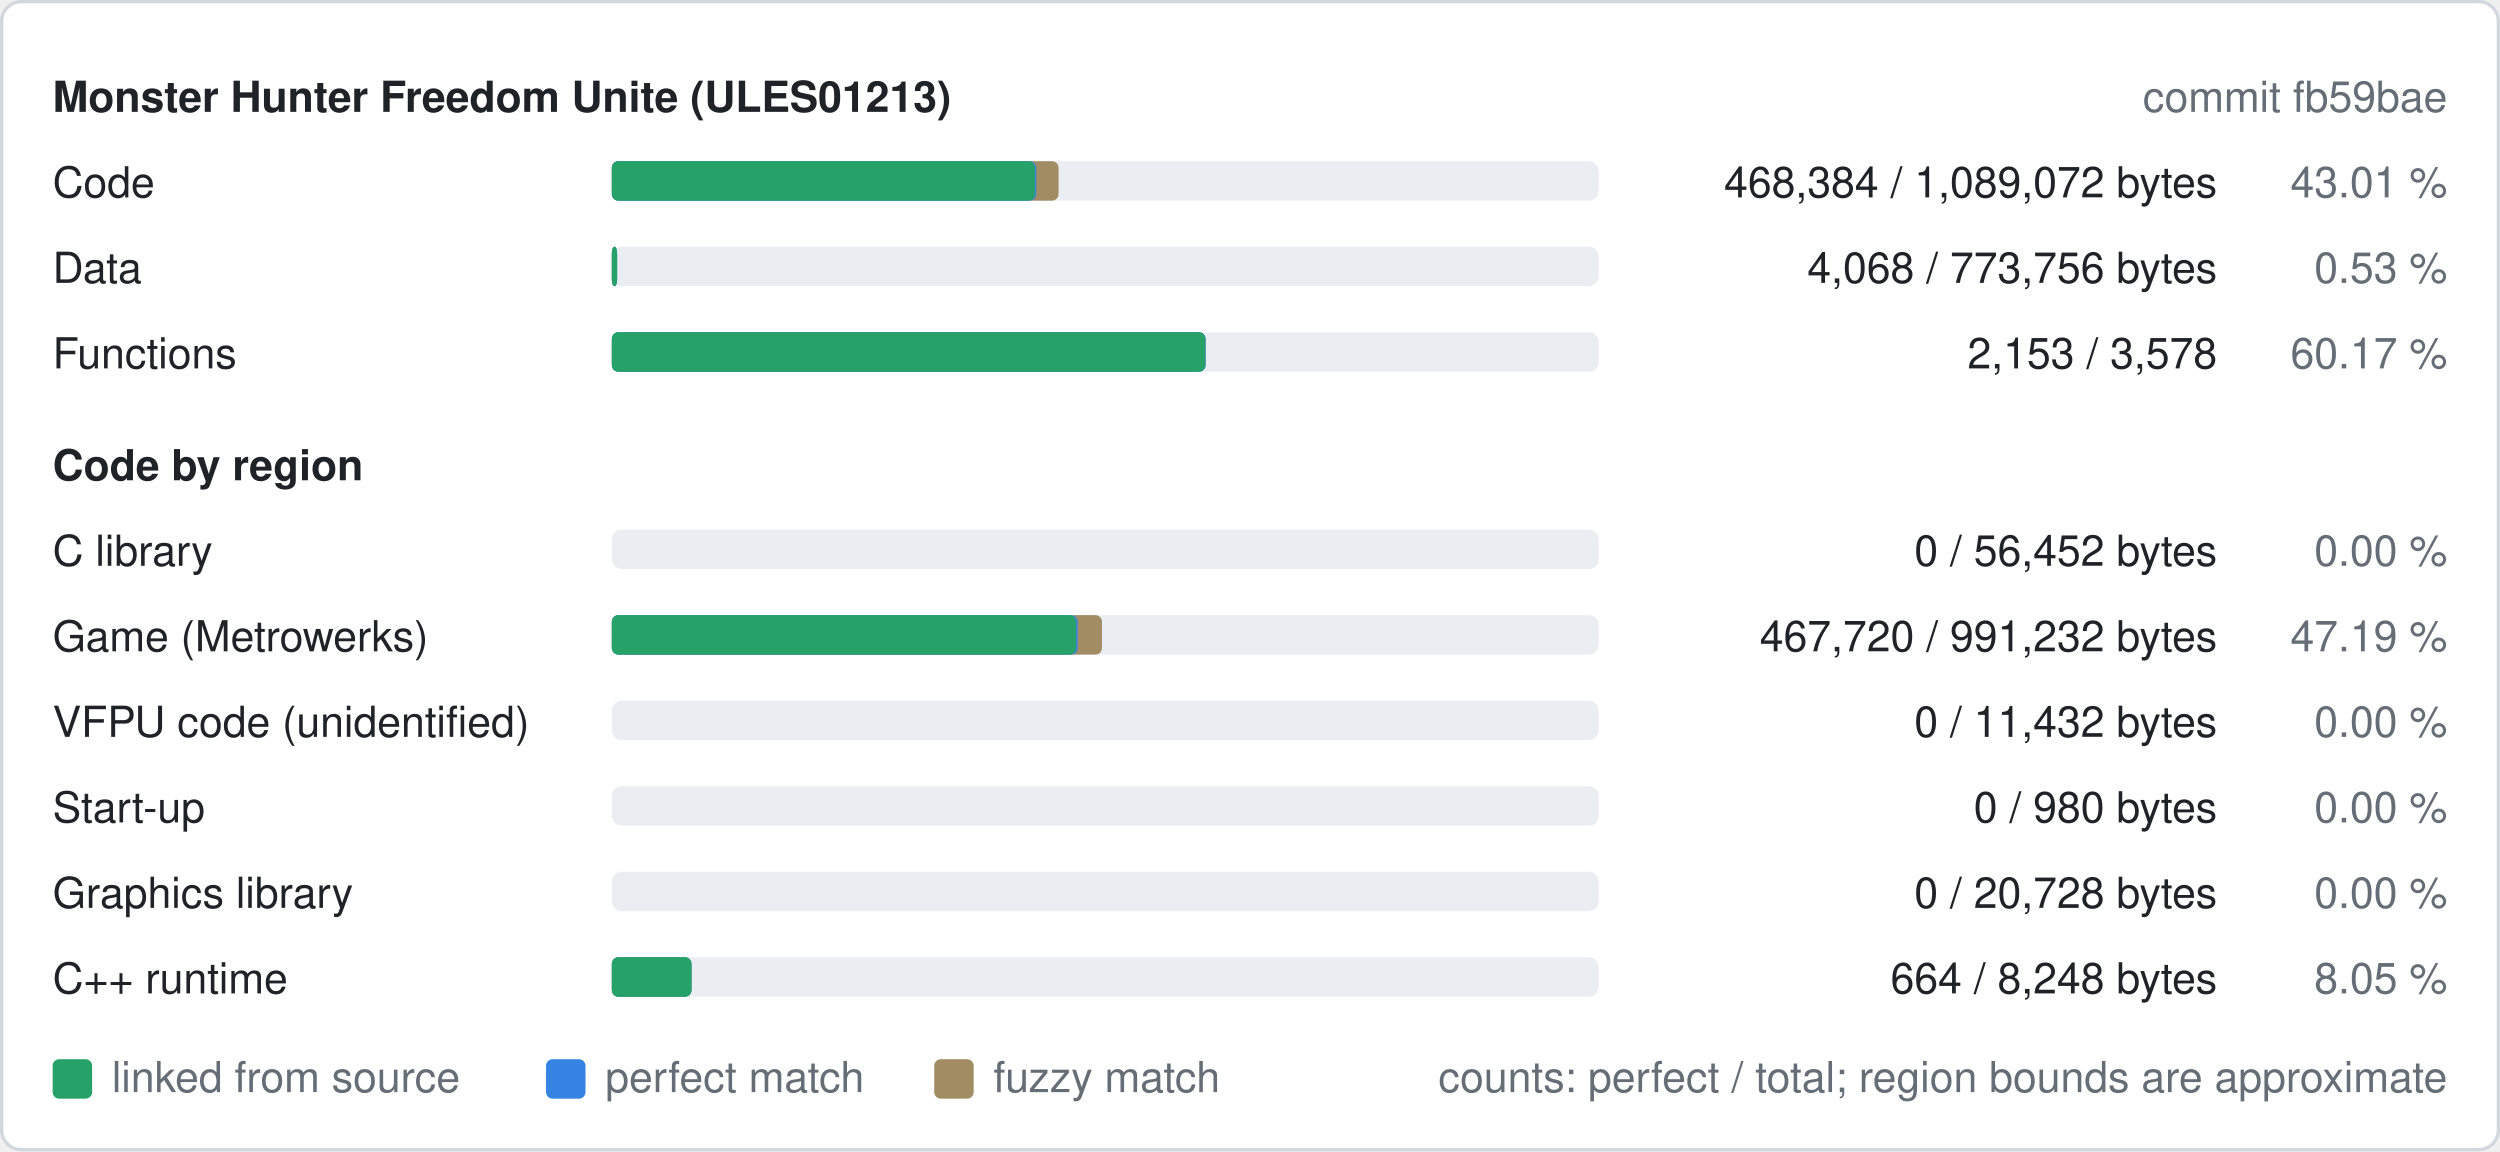
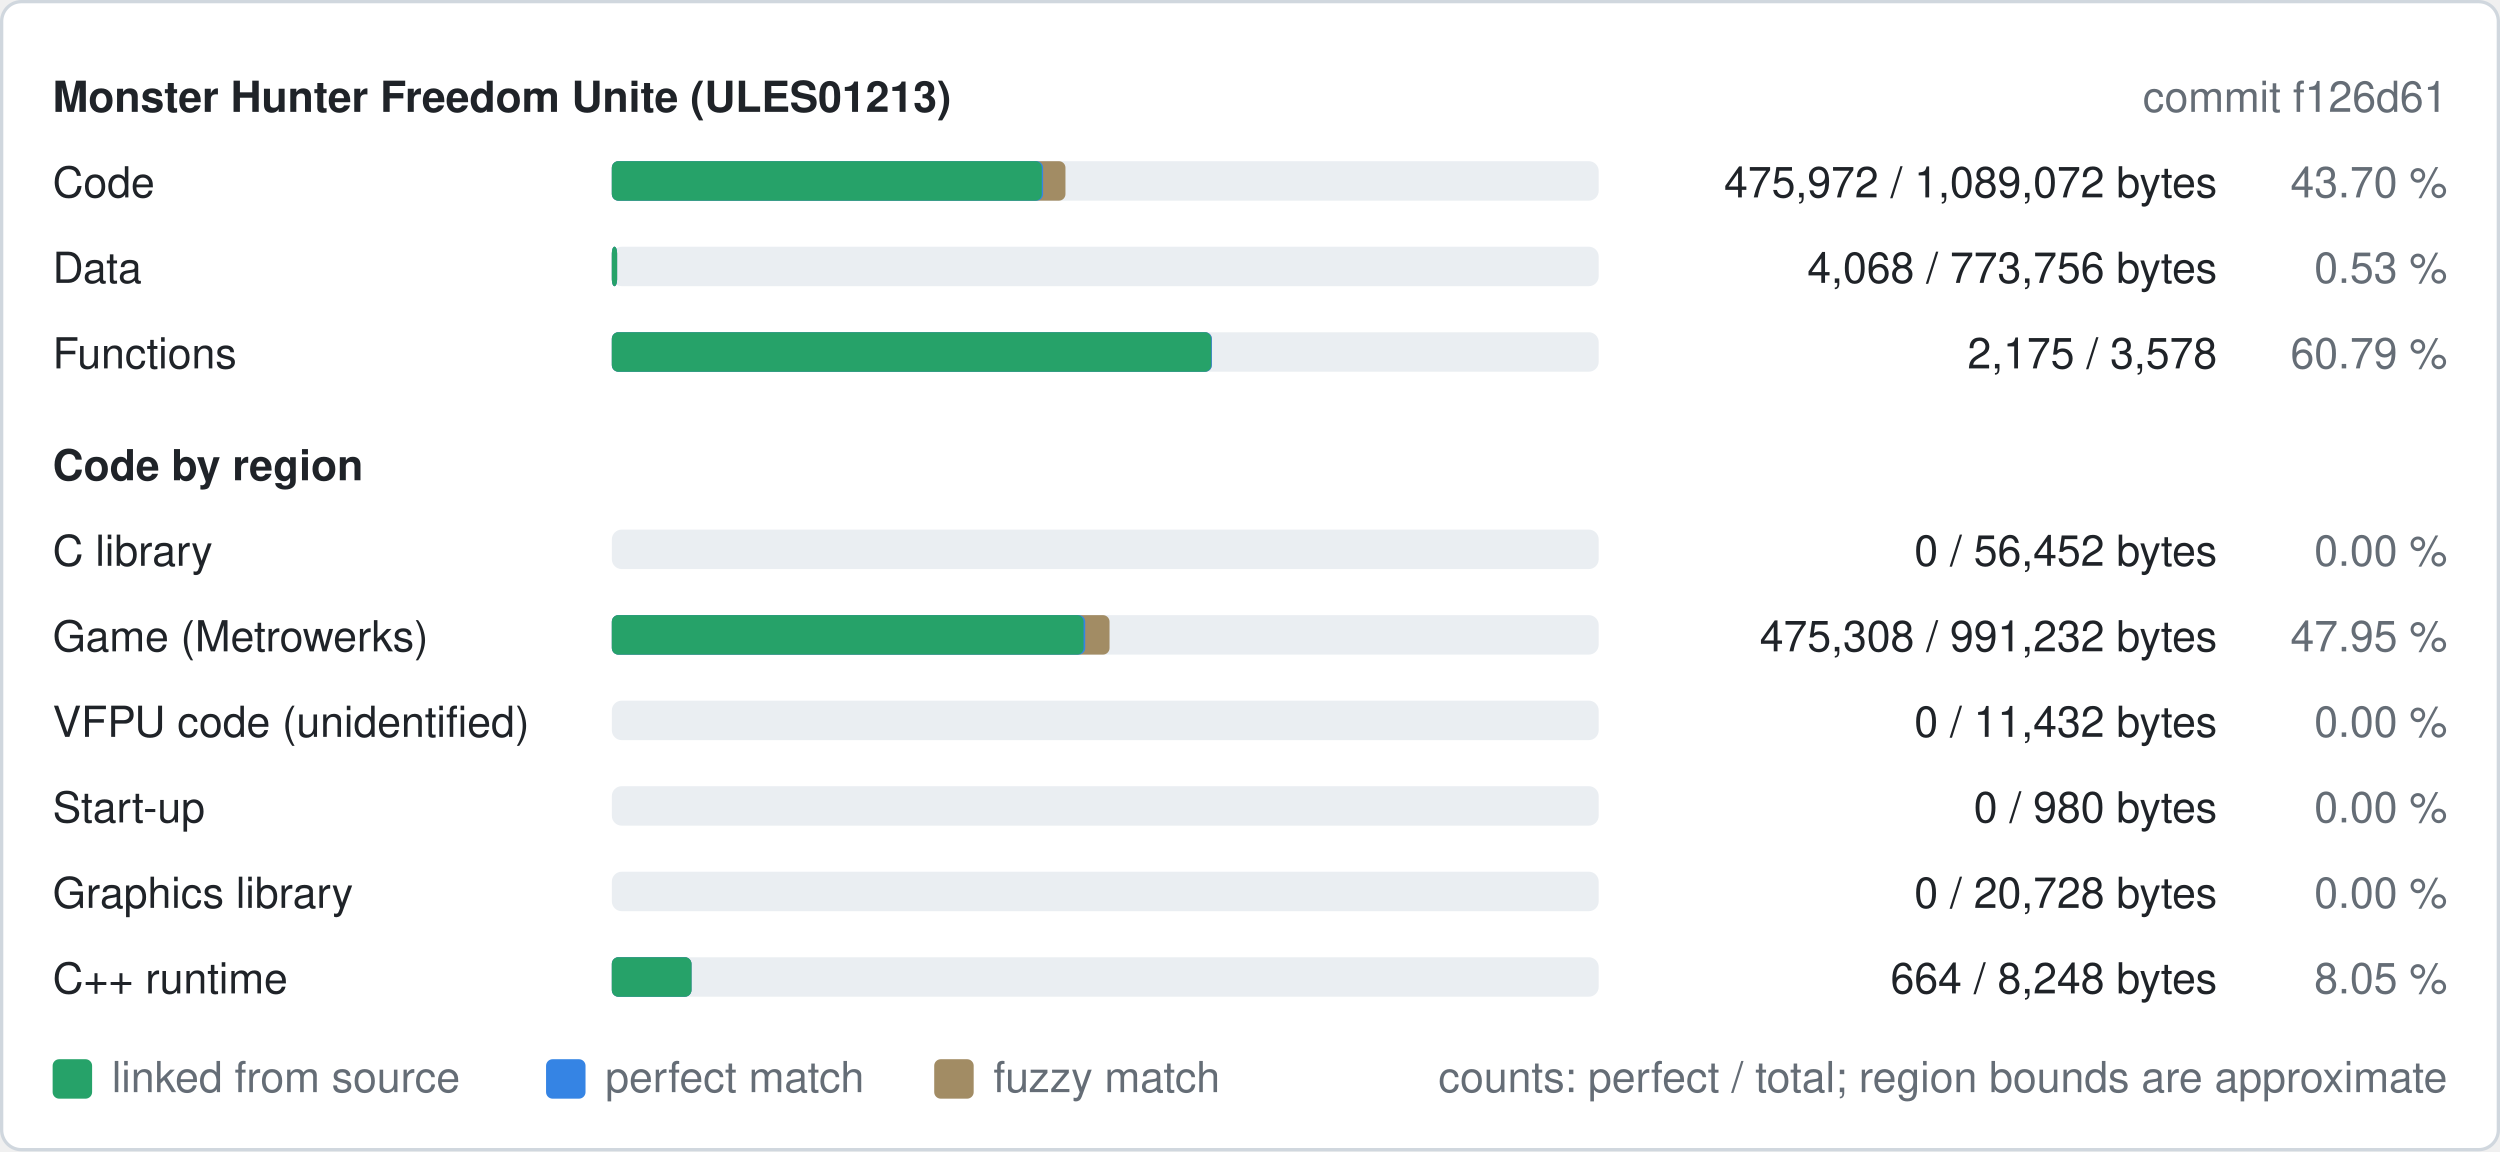
<svg xmlns="http://www.w3.org/2000/svg" width="760" height="350" viewBox="0 0 760 350" role="img" aria-label="Decompilation progress of ULES01213">
  <style>
text{font-family:-apple-system,BlinkMacSystemFont,"Segoe UI",Helvetica,Arial,sans-serif;font-size:13px}
.b{font-weight:600}
.bg{fill:#ffffff;stroke:#d0d7de}.t{fill:#1f2328}.m{fill:#656d76}.track{fill:#eaeef2}.fuzzy{fill:#a28c64}.perfect{fill:#3584e4}.linked{fill:#26a269}
@media (prefers-color-scheme: dark){.bg{fill:#0d1117;stroke:#30363d}.t{fill:#e6edf3}.m{fill:#8d96a0}.track{fill:#21262d}.fuzzy{fill:#a28c64}.perfect{fill:#3584e4}.linked{fill:#2ec27e}}
</style>
  <rect class="bg" x="0.5" y="0.5" width="759" height="349" rx="6" />
  <text class="t b" x="16" y="34">Monster Hunter Freedom Unite (ULES01213)</text>
-   <text class="m" x="744" y="34" text-anchor="end">commit fb59bae</text>
+   <text class="m" x="744" y="34" text-anchor="end">commit f126d61</text>
  <text class="t" x="16" y="60">Code</text>
  <rect class="track" x="186" y="49" width="300" height="12" rx="3" />
-   <rect class="fuzzy" x="186" y="49" width="135.8" height="12" rx="2" />
-   <rect class="perfect" x="186" y="49" width="129.0" height="12" rx="2" />
-   <rect class="linked" x="186" y="49" width="128.6" height="12" rx="2" />
-   <text class="t" x="674" y="60" text-anchor="end">468,384 / 1,089,072 bytes</text>
-   <text class="m" x="744" y="60" text-anchor="end">43.01 %</text>
+   <rect class="fuzzy" x="186" y="49" width="137.9" height="12" rx="2" />
+   <rect class="perfect" x="186" y="49" width="131.1" height="12" rx="2" />
+   <rect class="linked" x="186" y="49" width="130.7" height="12" rx="2" />
+   <text class="t" x="674" y="60" text-anchor="end">475,972 / 1,089,072 bytes</text>
+   <text class="m" x="744" y="60" text-anchor="end">43.70 %</text>
  <text class="t" x="16" y="86">Data</text>
  <rect class="track" x="186" y="75" width="300" height="12" rx="3" />
  <rect class="fuzzy" x="186" y="75" width="1.6" height="12" rx="2" />
  <rect class="perfect" x="186" y="75" width="1.6" height="12" rx="2" />
  <rect class="linked" x="186" y="75" width="1.6" height="12" rx="2" />
  <text class="t" x="674" y="86" text-anchor="end">4,068 / 773,756 bytes</text>
  <text class="m" x="744" y="86" text-anchor="end">0.53 %</text>
  <text class="t" x="16" y="112">Functions</text>
  <rect class="track" x="186" y="101" width="300" height="12" rx="3" />
-   <rect class="fuzzy" x="186" y="101" width="180.5" height="12" rx="2" />
-   <rect class="perfect" x="186" y="101" width="180.5" height="12" rx="2" />
-   <rect class="linked" x="186" y="101" width="180.4" height="12" rx="2" />
-   <text class="t" x="674" y="112" text-anchor="end">2,153 / 3,578</text>
-   <text class="m" x="744" y="112" text-anchor="end">60.17 %</text>
+   <rect class="fuzzy" x="186" y="101" width="182.4" height="12" rx="2" />
+   <rect class="perfect" x="186" y="101" width="182.4" height="12" rx="2" />
+   <rect class="linked" x="186" y="101" width="182.2" height="12" rx="2" />
+   <text class="t" x="674" y="112" text-anchor="end">2,175 / 3,578</text>
+   <text class="m" x="744" y="112" text-anchor="end">60.79 %</text>
  <text class="t b" x="16" y="146">Code by region</text>
  <text class="t" x="16" y="172">C library</text>
  <rect class="track" x="186" y="161" width="300" height="12" rx="3" />
  <text class="t" x="674" y="172" text-anchor="end">0 / 56,452 bytes</text>
  <text class="m" x="744" y="172" text-anchor="end">0.00 %</text>
  <text class="t" x="16" y="198">Game (Metrowerks)</text>
  <rect class="track" x="186" y="187" width="300" height="12" rx="3" />
-   <rect class="fuzzy" x="186" y="187" width="149.0" height="12" rx="2" />
-   <rect class="perfect" x="186" y="187" width="141.6" height="12" rx="2" />
-   <rect class="linked" x="186" y="187" width="141.1" height="12" rx="2" />
-   <text class="t" x="674" y="198" text-anchor="end">467,720 / 991,232 bytes</text>
-   <text class="m" x="744" y="198" text-anchor="end">47.19 %</text>
+   <rect class="fuzzy" x="186" y="187" width="151.3" height="12" rx="2" />
+   <rect class="perfect" x="186" y="187" width="143.9" height="12" rx="2" />
+   <rect class="linked" x="186" y="187" width="143.4" height="12" rx="2" />
+   <text class="t" x="674" y="198" text-anchor="end">475,308 / 991,232 bytes</text>
+   <text class="m" x="744" y="198" text-anchor="end">47.95 %</text>
  <text class="t" x="16" y="224">VFPU code (unidentified)</text>
  <rect class="track" x="186" y="213" width="300" height="12" rx="3" />
  <text class="t" x="674" y="224" text-anchor="end">0 / 11,432 bytes</text>
  <text class="m" x="744" y="224" text-anchor="end">0.00 %</text>
  <text class="t" x="16" y="250">Start-up</text>
  <rect class="track" x="186" y="239" width="300" height="12" rx="3" />
  <text class="t" x="674" y="250" text-anchor="end">0 / 980 bytes</text>
  <text class="m" x="744" y="250" text-anchor="end">0.00 %</text>
  <text class="t" x="16" y="276">Graphics library</text>
  <rect class="track" x="186" y="265" width="300" height="12" rx="3" />
  <text class="t" x="674" y="276" text-anchor="end">0 / 20,728 bytes</text>
  <text class="m" x="744" y="276" text-anchor="end">0.00 %</text>
  <text class="t" x="16" y="302">C++ runtime</text>
  <rect class="track" x="186" y="291" width="300" height="12" rx="3" />
  <rect class="fuzzy" x="186" y="291" width="24.2" height="12" rx="2" />
  <rect class="perfect" x="186" y="291" width="24.2" height="12" rx="2" />
  <rect class="linked" x="186" y="291" width="24.2" height="12" rx="2" />
  <text class="t" x="674" y="302" text-anchor="end">664 / 8,248 bytes</text>
  <text class="m" x="744" y="302" text-anchor="end">8.05 %</text>
  <rect class="linked" x="16" y="322" width="12" height="12" rx="2" />
  <text class="m" x="34" y="332">linked from source</text>
  <rect class="perfect" x="166" y="322" width="12" height="12" rx="2" />
  <text class="m" x="184" y="332">perfect match</text>
  <rect class="fuzzy" x="284" y="322" width="12" height="12" rx="2" />
  <text class="m" x="302" y="332">fuzzy match</text>
  <text class="m" x="744" y="332" text-anchor="end">counts: perfect / total; region bounds are approximate</text>
</svg>
